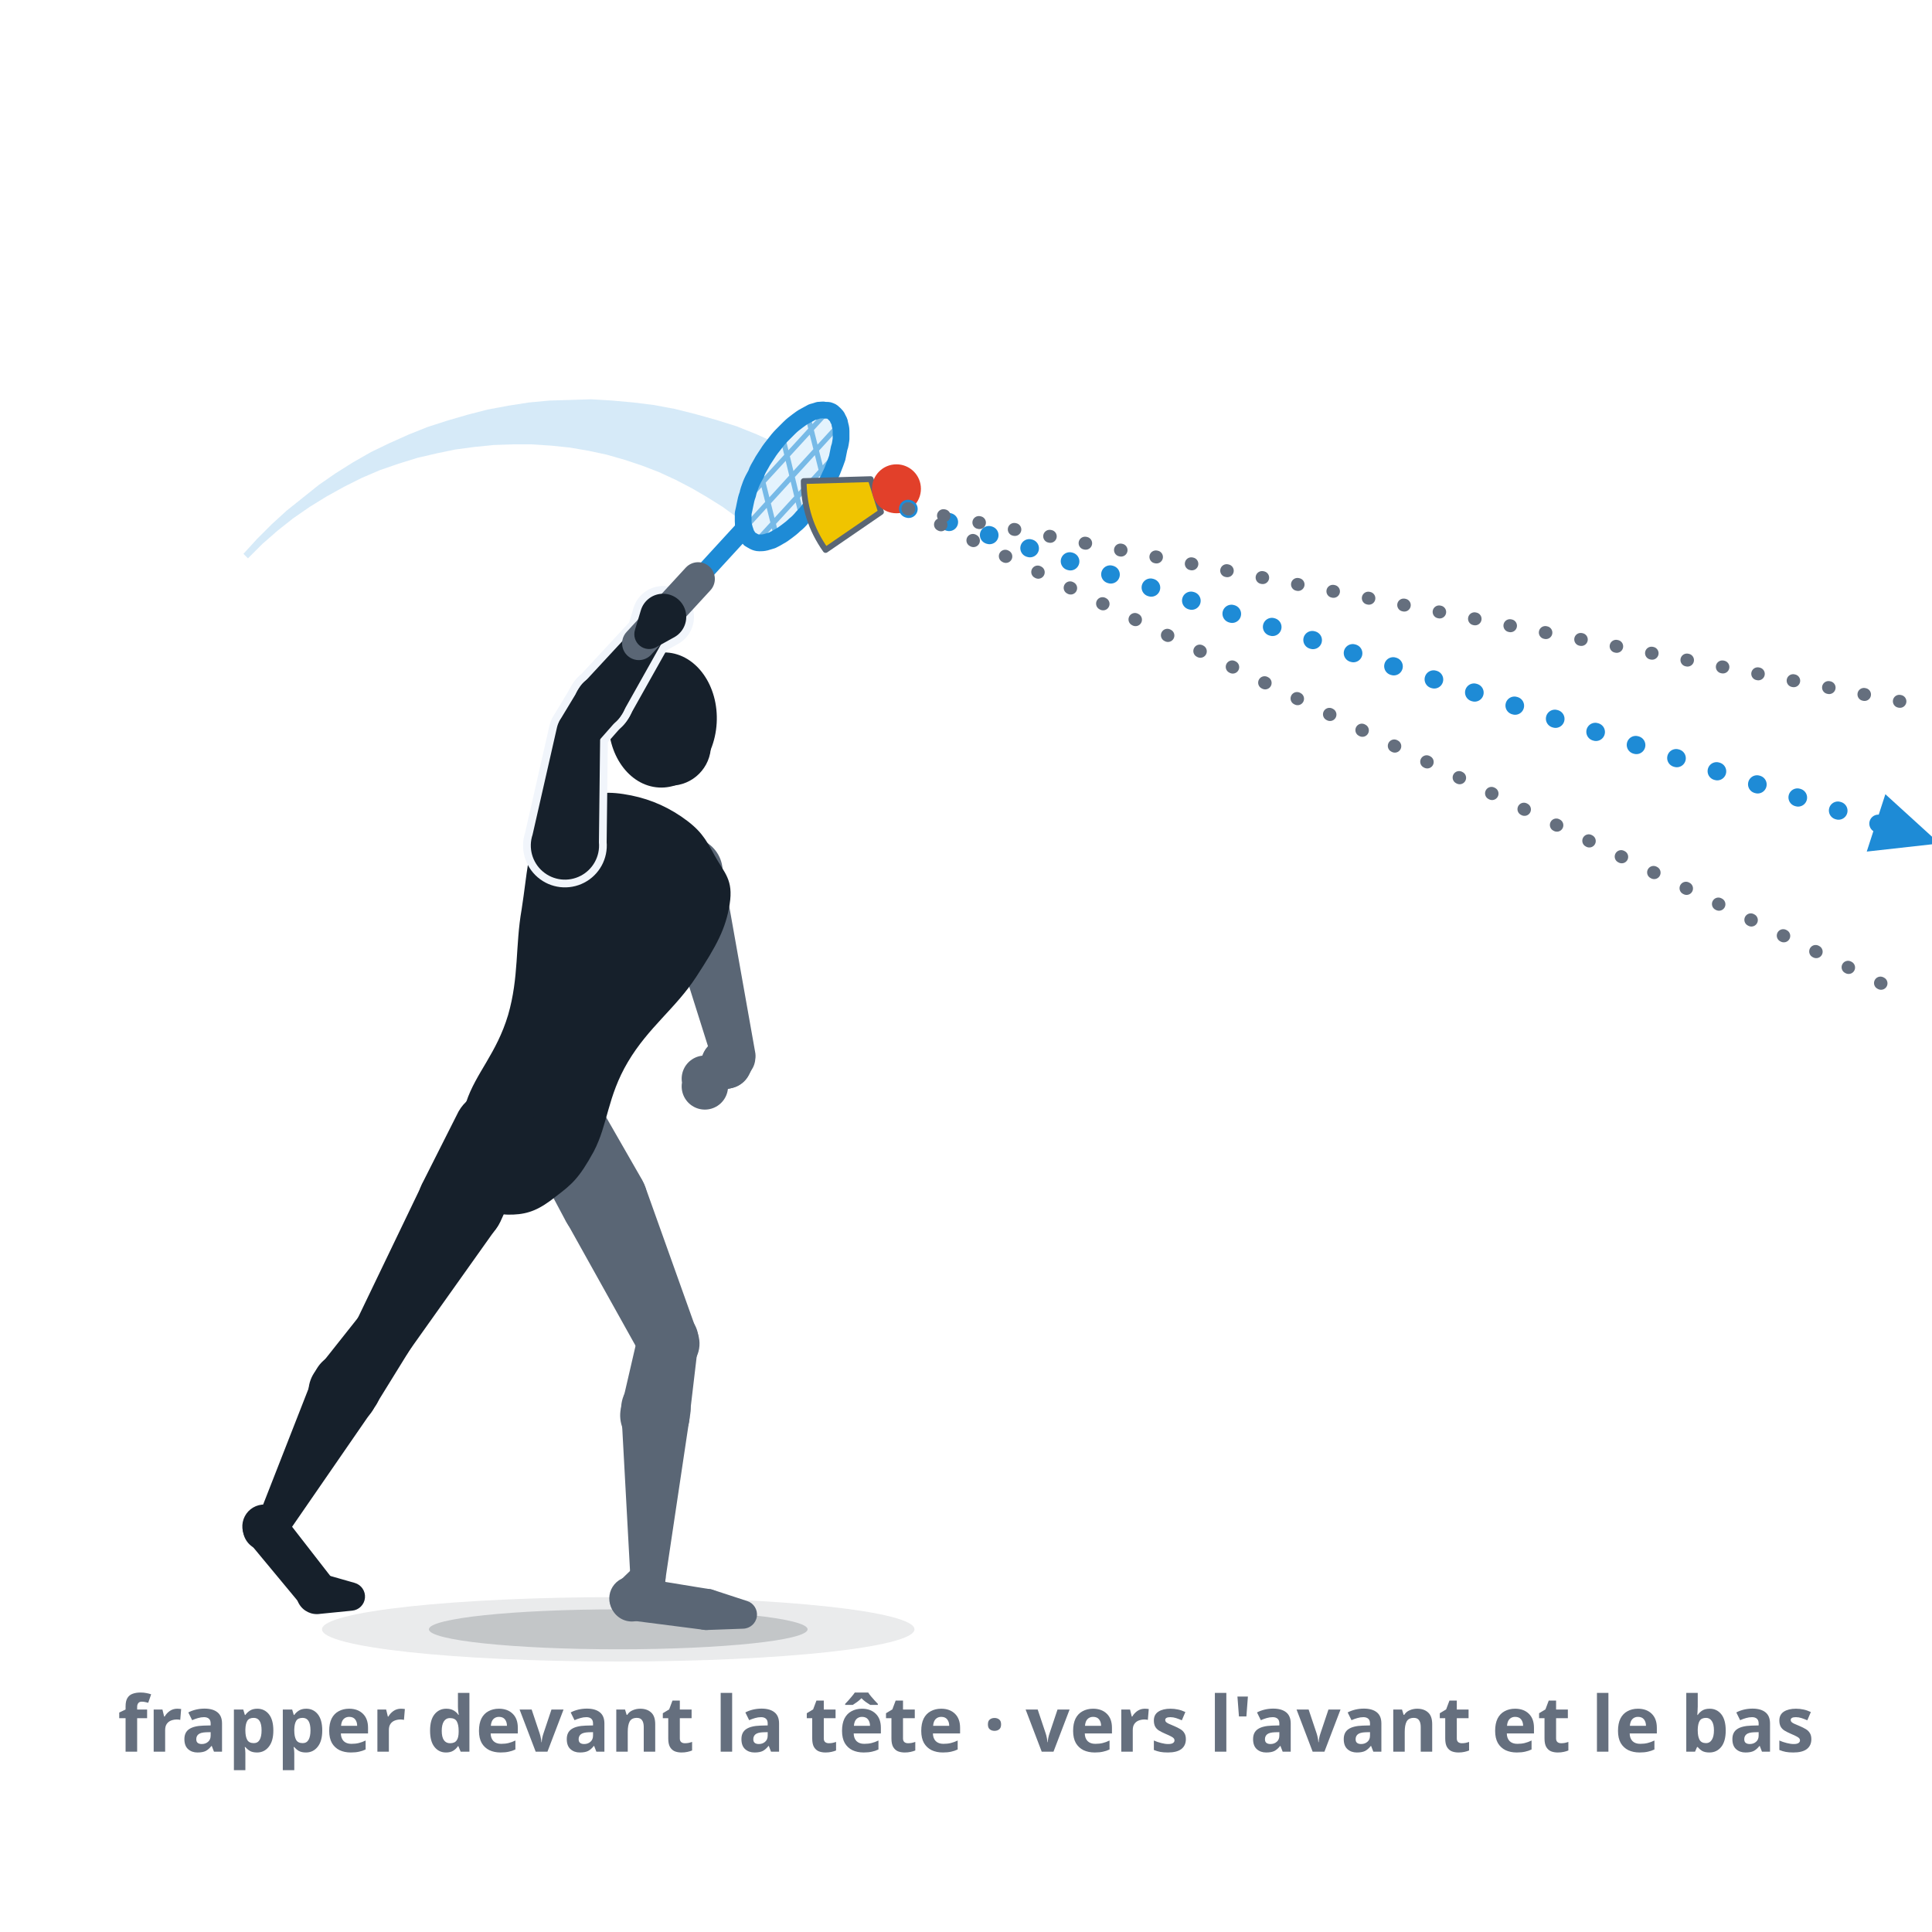
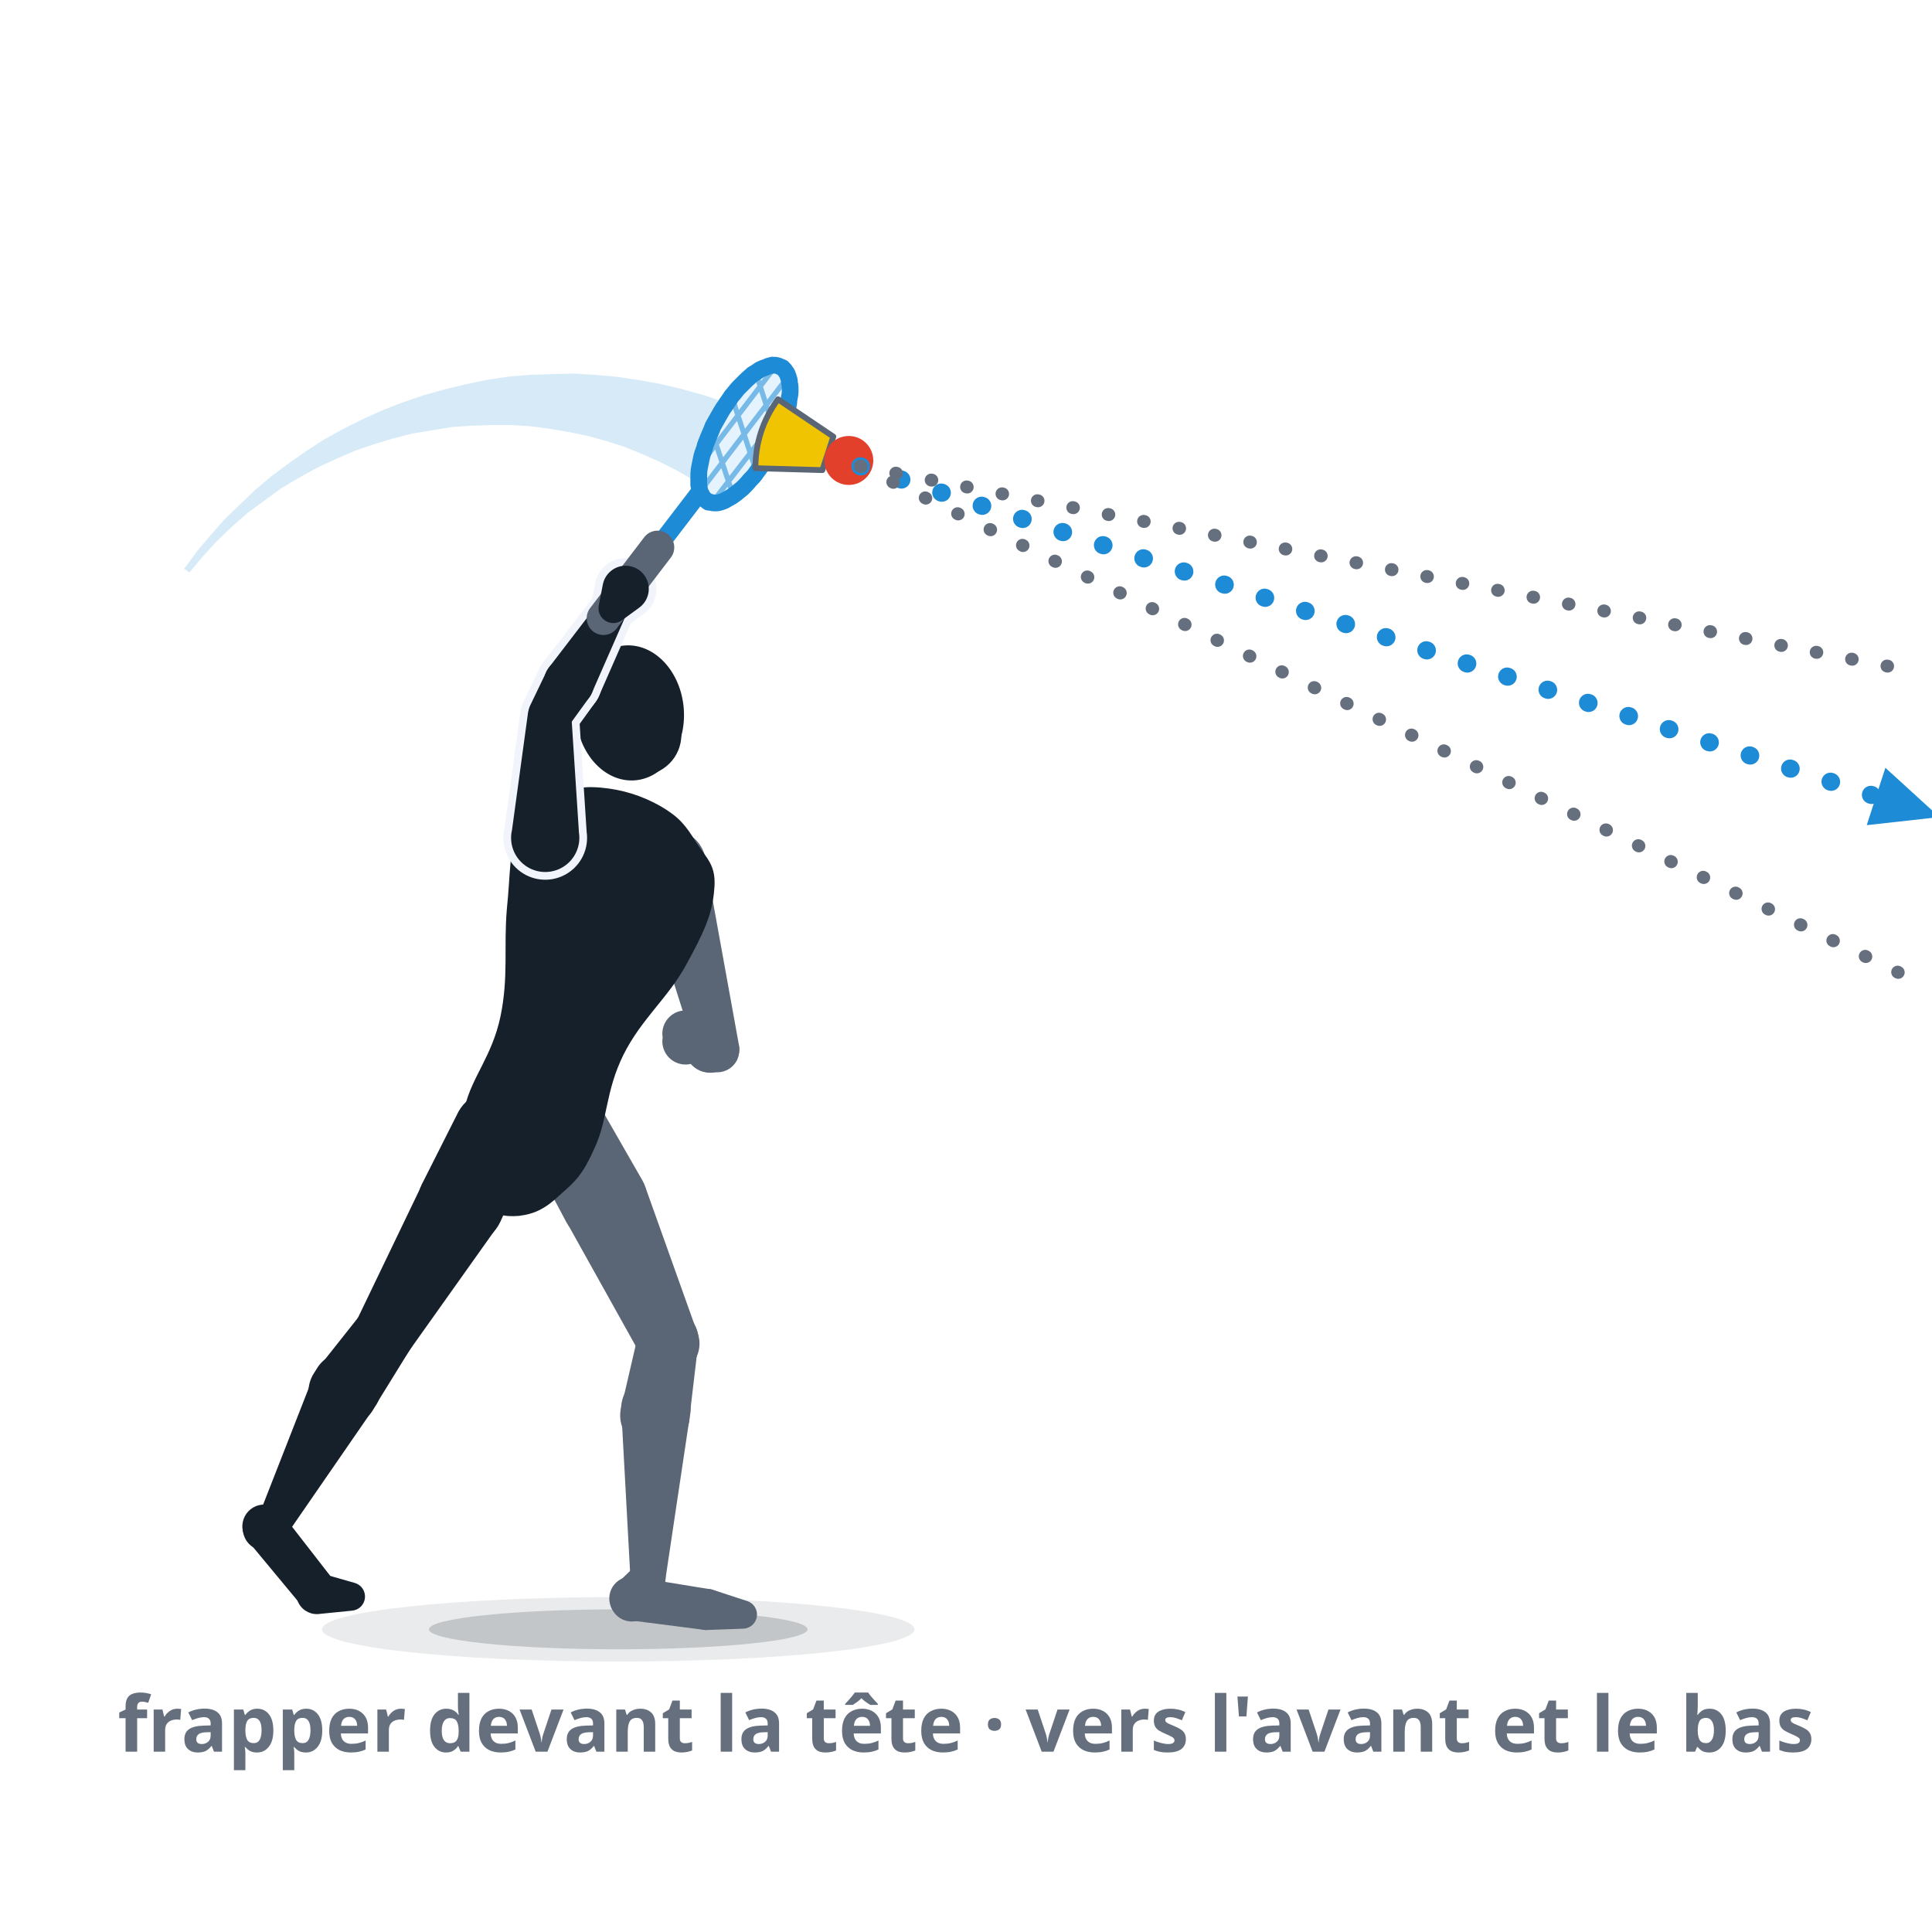
- <svg xmlns="http://www.w3.org/2000/svg" viewBox="0 0 300 300" role="img" data-quelle="figuren" aria-label="Le smash : le même joueur que pour le dégagement, mais le point de frappe est plus en avant, devant la tête au-dessus de l'épaule avant. Le tamis est fermé, le haut du corps bascule vers l'avant, le poids est sur la jambe avant. La trajectoire part longue, vers l'avant et le bas, dans le terrain adverse ; deux lignes fines à côté montrent d'autres angles.">
+ <svg xmlns="http://www.w3.org/2000/svg" viewBox="0 0 300 300" role="img" data-quelle="figuren" aria-label="Le smash : le même joueur que pour le dégagement, mais le point de frappe est plus en avant, devant la tête au-dessus de l'épaule avant. La surface de frappe est fermée, le haut du corps bascule vers l'avant, le poids est sur la jambe avant. La trajectoire part longue, vers l'avant et le bas, dans le terrain adverse ; deux lignes fines à côté montrent d'autres angles.">
  <style>
    .s-k{fill:var(--tinte,#16202b)}
    .s-f{fill:var(--tinte-2,#5a6675)}
    .s-x{fill:var(--flaeche-2,#f1f5fb);stroke:var(--flaeche-2,#f1f5fb);stroke-width:2.4;stroke-linejoin:round}
    .s-rf{fill:var(--primaer,#38a4f1);opacity:.14}
    .s-rs{fill:none;stroke:var(--primaer-dunkel,#1e8bd6);stroke-width:.8;opacity:.55}
    .s-rr{fill:none;stroke:var(--primaer-dunkel,#1e8bd6);stroke-width:2.6;stroke-linejoin:round}
    .s-rh{fill:none;stroke:var(--primaer-dunkel,#1e8bd6);stroke-width:2.1;stroke-linecap:round;stroke-linejoin:round}
    .s-rsch{fill:none;stroke:var(--primaer-dunkel,#1e8bd6);stroke-width:2.8;stroke-linecap:round}
    .s-rg{fill:none;stroke:var(--tinte-2,#5a6675);stroke-width:5.2;stroke-linecap:round}
    .s-korb{fill:var(--speeder-korb,#f0c400);stroke:var(--tinte-2,#5a6675);stroke-width:.9;stroke-linejoin:round}
    .s-kappe{fill:var(--speeder-kappe,#e2402a)}
    .s-sch{fill:var(--schatten-boden,#16202b2e)}
    .s-schw{fill:var(--schatten-boden,#16202b2e);opacity:.5}
    .s-spur{fill:var(--primaer-dunkel,#1e8bd6);opacity:.18}
    .s-bahn{fill:none;stroke:var(--primaer-dunkel,#1e8bd6);stroke-width:2.8;stroke-dasharray:.1 6.5;stroke-linecap:round}
    .s-bahng{fill:none;stroke:var(--tinte-3,#656f7e);stroke-width:2;stroke-dasharray:.1 5.5;stroke-linecap:round}
    .s-mk{fill:var(--primaer-dunkel,#1e8bd6)}
    .st{fill:var(--tinte-3,#656f7e);font:600 12px/1 system-ui,sans-serif;text-anchor:middle}
  </style>
  <defs>
    <marker id="p011" viewBox="0 0 10 10" markerWidth="4.4" markerHeight="4.4" refX="5" refY="5" orient="auto">
      <path d="M1,1.2 L9.4,5 L1,8.8 Z" class="s-mk" />
    </marker>
  </defs>
  <ellipse class="s-schw" cx="96" cy="253" rx="46" ry="5" />
  <ellipse class="s-sch" cx="96" cy="253" rx="29.4" ry="3.1" />
-   <path class="s-spur" d="M37.8,86L39.9,83.7L42.2,81.4L44.5,79.3L47,77.3L49.5,75.3L52.1,73.5L54.8,71.8L57.6,70.2L60.5,68.8L63.4,67.5L66.4,66.3L69.5,65.3L72.6,64.4L75.7,63.6L78.9,63L82.1,62.5L85.3,62.2L88.6,62.1L91.8,62L95.1,62.2L98.4,62.5L101.6,62.9L104.8,63.5L108,64.3L111.2,65.2L114.4,66.2L117.4,67.4L120.5,68.8L114.4,80.3L112.2,78.7L109.8,77.2L107.4,75.8L104.9,74.5L102.3,73.3L99.7,72.3L97,71.4L94.2,70.6L91.4,70L88.5,69.5L85.6,69.2L82.6,69L79.7,69L76.7,69.1L73.7,69.4L70.7,69.8L67.8,70.4L64.8,71.1L61.9,72L59,73L56.2,74.2L53.4,75.6L50.7,77.1L48.1,78.7L45.5,80.5L43.1,82.4L40.7,84.5L38.5,86.7Z" />
+   <path class="s-spur" d="M28.6,88.3L30.6,85.6L32.7,83.1L34.9,80.6L37.3,78.3L39.7,76L42.2,73.9L44.9,71.9L47.6,70L50.4,68.2L53.3,66.6L56.3,65.1L59.4,63.7L62.5,62.5L65.7,61.4L68.9,60.5L72.2,59.7L75.5,59L78.8,58.5L82.2,58.2L85.6,58.1L89,58L92.3,58.2L95.7,58.5L99.1,59L102.5,59.6L105.8,60.4L109.1,61.3L112.4,62.4L107.4,74.4L105,73L102.4,71.7L99.7,70.5L97,69.4L94.2,68.5L91.3,67.7L88.4,67.1L85.5,66.6L82.5,66.2L79.4,66L76.4,66L73.3,66.1L70.2,66.3L67.2,66.8L64.1,67.3L61,68.1L58,69L55.1,70L52.1,71.3L49.3,72.6L46.4,74.2L43.7,75.8L41.1,77.7L38.5,79.6L36.1,81.7L33.7,84L31.5,86.4L29.4,88.9Z" />
  <g class="s-f">
    <path d="M81.3,177.3L87.9,189.7A6.7,6.7 0 1 0 99.7,183.2L92.7,171A6.5,6.5 0 0 0 81.3,177.3Z" />
    <path d="M88,189.8L99.6,210.6A4.7,4.7 0 0 0 108.2,206.7L100.2,184.3A6.7,6.7 0 1 0 88,189.8Z" />
    <path d="M99.1,207.2L96.6,218A5.4,5.4 0 1 0 107.1,219.8L108.4,208.8A4.7,4.7 0 0 0 99.1,207.2Z" />
    <path d="M96.5,219.5L97.9,245.2A2.7,2.7 0 0 0 103.3,245.4L107.1,220A5.4,5.4 0 1 0 96.5,219.5Z" />
    <path d="M98.7,243.1L95.9,245.8A3.4,3.4 0 1 0 101.2,249.8L103,246.3A2.7,2.7 0 0 0 98.7,243.1Z" />
    <path d="M97.8,251.6L109.5,253.1A3.2,3.2 0 0 0 110.4,246.8L98.8,244.9A3.4,3.4 0 1 0 97.8,251.6Z" />
    <path d="M109.9,253.1L115.4,252.9A2.2,2.2 0 0 0 116,248.6L110.8,246.9A3.2,3.2 0 1 0 109.9,253.1Z" />
  </g>
  <g class="s-f">
-     <path d="M102,137.3L110.8,165.2A3.4,3.4 0 0 0 117.3,163.6L112.2,134.9A5.3,5.3 0 1 0 102,137.3Z" />
-     <path d="M112.8,161L111.4,161.5A3.9,3.9 0 1 0 116.2,167L116.9,165.8A3.4,3.4 0 0 0 112.8,161Z" />
-     <path d="M109.2,163.7L108,166.6A2.3,2.3 0 0 0 110.7,169.7L113.8,168.9A3.9,3.9 0 1 0 109.2,163.7Z" />
+     <path d="M99.5,136.4L108.3,164.2A3.4,3.4 0 0 0 114.8,162.6L109.6,133.9A5.3,5.3 0 1 0 99.5,136.4Z" />
+     <path d="M113.9,160.8L113,159.9A3.9,3.9 0 1 0 110.2,166.5L111.5,166.5A3.4,3.4 0 0 0 113.9,160.8Z" />
+     <path d="M109.8,158.8L107,159.1A2.3,2.3 0 0 0 105.4,162.9L107.2,165.1A3.9,3.9 0 1 0 109.8,158.8Z" />
  </g>
  <g class="s-f">
-     <path d="M105.9,168.1a3.6,3.6 0 1 0 7.1,0a3.6,3.6 0 1 0 -7.1,0Z" />
+     <path d="M102.9,161.1a3.6,3.6 0 1 0 7.1,0a3.6,3.6 0 1 0 -7.1,0Z" />
  </g>
  <g class="s-k">
-     <path d="M105.8,126.8C108.7,128.8 109.5,130.1 111,132.9C112.5,135.6 113.9,136.6 113.3,140.4C112.7,144.2 111.3,146.8 108.1,151.7C104.9,156.6 100.7,159.5 97.5,164.9C94.3,170.3 94.4,174.6 92.2,178.8C89.9,183 88.8,183.9 86.3,185.8C83.8,187.8 82.1,188.5 79.7,188.6C77.3,188.7 75.9,188.2 74.2,186.5C72.6,184.8 71.9,183.2 71.5,180.1C71.1,177 70.9,175.6 72.4,171.1C73.9,166.6 77.1,163.6 78.9,157.6C80.6,151.7 80,146.9 81,141.2C81.9,135.4 81.9,132.2 83.6,128.9C85.2,125.5 86.6,125.5 89.3,124.4C91.9,123.3 93.5,122.8 96.8,123.3C100.1,123.8 103,124.9 105.8,126.8Z" />
+     <path d="M102.6,125.2C105.5,126.9 106.5,128.2 108.1,130.8C109.8,133.4 111.3,134.4 110.9,138.2C110.6,142 109.3,144.8 106.5,149.9C103.7,155 99.6,158.2 96.8,163.8C94,169.5 94.4,173.7 92.4,178.1C90.5,182.4 89.4,183.4 87,185.5C84.7,187.7 83,188.5 80.6,188.8C78.2,189 76.8,188.6 75,187C73.3,185.4 72.4,183.9 71.9,180.8C71.3,177.8 71,176.4 72.2,171.8C73.3,167.2 76.4,164 77.7,157.9C79,151.7 78.2,147.1 78.7,141.2C79.3,135.4 79,132.2 80.5,128.7C81.9,125.3 83.3,125.2 85.9,123.9C88.4,122.6 89.9,122 93.3,122.3C96.6,122.6 99.6,123.5 102.6,125.2Z" />
    <path d="M71.2,172.6L65.5,183.9A6.7,6.7 0 1 0 77.7,189.7L82.9,178.2A6.5,6.5 0 0 0 71.2,172.6Z" />
    <path d="M65.5,184L55.4,205A4.7,4.7 0 0 0 63.5,209.8L77,190.8A6.7,6.7 0 1 0 65.5,184Z" />
    <path d="M56,204.1L49.5,212.3A5.4,5.4 0 1 0 58.2,218.4L63.7,209.5A4.7,4.7 0 0 0 56,204.1Z" />
    <path d="M48.7,213.6L40.4,234.8A2.7,2.7 0 0 0 45.2,237.3L58.1,218.6A5.4,5.4 0 1 0 48.7,213.6Z" />
    <path d="M41.8,233.3L39.9,234.2A3.4,3.4 0 1 0 44.1,239L45.2,237.2A2.7,2.7 0 0 0 41.8,233.3Z" />
    <path d="M38.6,239.4L46.9,249.4A3.2,3.2 0 0 0 51.9,245.5L43.9,235.2A3.4,3.4 0 1 0 38.6,239.4Z" />
    <path d="M49.7,250.6L54.7,250.1A2.2,2.2 0 0 0 55.1,245.8L50.2,244.4A3.2,3.2 0 1 0 49.7,250.6Z" />
  </g>
  <g class="s-k">
-     <ellipse cx="102.9" cy="111.8" rx="8.4" ry="10.5" transform="rotate(3.3 102.9 111.8)" />
-     <path d="M97.8,115.7a6.3,6.3 0 1 0 12.6,0a6.3,6.3 0 1 0 -12.6,0Z" />
+     <ellipse cx="97.8" cy="110.7" rx="8.4" ry="10.5" transform="rotate(-4.1 97.8 110.7)" />
+     <path d="M93.2,114.1a6.3,6.3 0 1 0 12.6,0a6.3,6.3 0 1 0 -12.6,0Z" />
  </g>
  <g class="s-x">
-     <path d="M93,130.8L93.2,113.6A3.4,3.4 0 0 0 86.5,112.9L82.7,129.6A5.3,5.3 0 1 0 93,130.8Z" />
-     <path d="M92.3,115.8L96,111.6A3.9,3.9 0 1 0 89.8,107.1L86.9,111.9A3.4,3.4 0 0 0 92.3,115.8Z" />
-     <path d="M96.5,111L102.9,99.6A2.3,2.3 0 0 0 99.1,96.9L90.3,106.4A3.9,3.9 0 1 0 96.5,111Z" />
-     <path d="M101.9,100.5L104.6,99A3.6,3.6 0 1 0 99.5,94.8L98.6,97.8A2.3,2.3 0 0 0 101.9,100.5Z" />
+     <path d="M89.9,129.3L88.7,110.8A3.4,3.4 0 0 0 82,110.6L79.5,128.9A5.3,5.3 0 1 0 89.9,129.3Z" />
+     <path d="M88.1,113L91.5,108.3A3.9,3.9 0 1 0 84.8,104.4L82.3,109.6A3.4,3.4 0 0 0 88.1,113Z" />
+     <path d="M91.9,107.6L97.3,95.3A2.3,2.3 0 0 0 93.4,93L85.2,103.7A3.9,3.9 0 1 0 91.9,107.6Z" />
+     <path d="M96.6,96.3L99.2,94.4A3.6,3.6 0 1 0 93.6,90.8L93,93.9A2.3,2.3 0 0 0 96.6,96.3Z" />
  </g>
  <g class="s-k">
-     <path d="M93,130.8L93.2,113.6A3.4,3.4 0 0 0 86.5,112.9L82.7,129.6A5.3,5.3 0 1 0 93,130.8Z" />
-     <path d="M92.3,115.8L96,111.6A3.9,3.9 0 1 0 89.8,107.1L86.9,111.9A3.4,3.4 0 0 0 92.3,115.8Z" />
-     <path d="M96.5,111L102.9,99.6A2.3,2.3 0 0 0 99.1,96.9L90.3,106.4A3.9,3.9 0 1 0 96.5,111Z" />
+     <path d="M89.9,129.3L88.7,110.8A3.4,3.4 0 0 0 82,110.6L79.5,128.9A5.3,5.3 0 1 0 89.9,129.3Z" />
+     <path d="M88.1,113L91.5,108.3A3.9,3.9 0 1 0 84.8,104.4L82.3,109.6A3.4,3.4 0 0 0 88.1,113Z" />
+     <path d="M91.9,107.6L97.3,95.3A2.3,2.3 0 0 0 93.4,93L85.2,103.7A3.9,3.9 0 1 0 91.9,107.6Z" />
  </g>
-   <path class="s-rf" d="M130.4,65.8C130.5,66.2 130.6,66.5 130.6,66.9C130.6,67.3 130.6,67.8 130.6,68.2C130.5,68.7 130.5,69.1 130.3,69.6C130.2,70.1 130.1,70.6 130,71.1C129.8,71.7 129.6,72.2 129.4,72.7C129.2,73.3 128.9,73.8 128.7,74.3C128.4,74.9 128.1,75.4 127.8,76C127.5,76.5 127.2,77 126.8,77.5C126.5,78 126.1,78.5 125.7,79C125.4,79.5 125,79.9 124.6,80.3C124.2,80.8 123.8,81.2 123.4,81.5C123,81.9 122.6,82.2 122.2,82.5C121.8,82.8 121.4,83.1 121,83.3C120.7,83.5 120.3,83.7 119.9,83.9C119.6,84 119.2,84.1 118.9,84.2C118.5,84.3 118.2,84.3 117.9,84.3C117.6,84.3 117.3,84.2 117.1,84.1C116.9,84 116.6,83.8 116.4,83.7C116.2,83.5 116.1,83.2 115.9,83C115.8,82.7 115.7,82.4 115.6,82.1C115.5,81.7 115.4,81.4 115.4,81C115.4,80.6 115.4,80.2 115.4,79.7C115.5,79.3 115.6,78.8 115.7,78.3C115.8,77.8 115.9,77.3 116.1,76.8C116.2,76.3 116.4,75.7 116.6,75.2C116.8,74.7 117.1,74.1 117.4,73.6C117.6,73 117.9,72.5 118.2,72C118.5,71.4 118.9,70.9 119.2,70.4C119.5,69.9 119.9,69.4 120.3,68.9C120.6,68.5 121,68 121.4,67.6C121.8,67.2 122.2,66.8 122.6,66.4C123,66 123.4,65.7 123.8,65.4C124.2,65.1 124.6,64.8 125,64.6C125.4,64.4 125.7,64.2 126.1,64C126.5,63.9 126.8,63.8 127.1,63.7C127.5,63.7 127.8,63.6 128.1,63.7C128.4,63.7 128.7,63.7 128.9,63.8C129.2,63.9 129.4,64.1 129.6,64.3C129.8,64.5 130,64.7 130.1,65C130.2,65.2 130.4,65.5 130.4,65.8Z" />
-   <path class="s-rs" d="M116.2,77.3L128.2,64.2M116.1,81.5L129.9,66.4M117.8,83.7L129.8,70.6M118,73L120.5,83M121.6,68.2L124.4,79.8M125.5,64.9L128,74.9" />
-   <path class="s-rh" d="M115.4,79L115.1,82.6L116.7,84.1" />
-   <path class="s-rsch" d="M108.4,89.9L115.1,82.6" />
-   <path class="s-rr" d="M130.4,65.8C130.5,66.2 130.6,66.5 130.6,66.9C130.6,67.3 130.6,67.8 130.6,68.2C130.5,68.7 130.5,69.1 130.3,69.6C130.2,70.1 130.1,70.6 130,71.1C129.8,71.7 129.6,72.2 129.4,72.7C129.2,73.3 128.9,73.8 128.7,74.3C128.4,74.9 128.1,75.4 127.8,76C127.5,76.5 127.2,77 126.8,77.5C126.5,78 126.1,78.5 125.7,79C125.4,79.5 125,79.9 124.6,80.3C124.2,80.8 123.8,81.2 123.4,81.5C123,81.9 122.6,82.2 122.2,82.5C121.8,82.8 121.4,83.1 121,83.3C120.7,83.5 120.3,83.7 119.9,83.9C119.6,84 119.2,84.1 118.9,84.2C118.5,84.3 118.2,84.3 117.9,84.3C117.6,84.3 117.3,84.2 117.1,84.1C116.9,84 116.6,83.8 116.4,83.7C116.2,83.5 116.1,83.2 115.9,83C115.8,82.7 115.7,82.4 115.6,82.1C115.5,81.7 115.4,81.4 115.4,81C115.4,80.6 115.4,80.2 115.4,79.7C115.5,79.3 115.6,78.8 115.7,78.3C115.8,77.8 115.9,77.3 116.1,76.8C116.2,76.3 116.4,75.7 116.6,75.2C116.8,74.7 117.1,74.1 117.4,73.6C117.6,73 117.9,72.5 118.2,72C118.5,71.4 118.9,70.9 119.2,70.4C119.5,69.9 119.9,69.4 120.3,68.9C120.6,68.5 121,68 121.4,67.6C121.8,67.2 122.2,66.8 122.6,66.4C123,66 123.4,65.7 123.8,65.4C124.2,65.1 124.6,64.8 125,64.6C125.4,64.4 125.7,64.2 126.1,64C126.5,63.9 126.8,63.8 127.1,63.7C127.5,63.7 127.8,63.6 128.1,63.7C128.4,63.7 128.7,63.7 128.9,63.8C129.2,63.9 129.4,64.1 129.6,64.3C129.8,64.5 130,64.7 130.1,65C130.2,65.2 130.4,65.5 130.4,65.8Z" />
-   <path class="s-rg" d="M99.2,99.9L108.4,89.9" />
+   <path class="s-rf" d="M122.4,58.5C122.5,58.8 122.6,59.1 122.6,59.5C122.7,59.9 122.7,60.3 122.7,60.7C122.7,61.2 122.6,61.6 122.5,62.1C122.5,62.6 122.4,63.1 122.2,63.6C122.1,64.2 122,64.7 121.8,65.3C121.6,65.8 121.4,66.4 121.2,66.9C120.9,67.5 120.7,68 120.4,68.6C120.1,69.2 119.8,69.7 119.5,70.2C119.2,70.8 118.9,71.3 118.6,71.8C118.2,72.3 117.9,72.8 117.5,73.3C117.2,73.8 116.8,74.2 116.4,74.6C116.1,75 115.7,75.4 115.3,75.8C114.9,76.1 114.6,76.4 114.2,76.7C113.8,77 113.5,77.2 113.1,77.4C112.8,77.6 112.4,77.8 112.1,77.9C111.8,78 111.5,78.1 111.2,78.1C110.9,78.1 110.6,78.1 110.4,78C110.1,78 109.9,77.9 109.7,77.7C109.5,77.6 109.3,77.4 109.1,77.1C109,76.9 108.8,76.6 108.7,76.3C108.6,76 108.6,75.7 108.5,75.3C108.5,74.9 108.5,74.5 108.5,74.1C108.5,73.7 108.5,73.2 108.6,72.7C108.7,72.2 108.8,71.7 108.9,71.2C109,70.7 109.2,70.1 109.4,69.6C109.5,69 109.8,68.5 110,67.9C110.2,67.4 110.5,66.8 110.7,66.2C111,65.7 111.3,65.1 111.6,64.6C111.9,64.1 112.2,63.5 112.6,63C112.9,62.5 113.3,62 113.6,61.5C114,61.1 114.3,60.6 114.7,60.2C115.1,59.8 115.5,59.4 115.8,59.1C116.2,58.7 116.6,58.4 116.9,58.1C117.3,57.9 117.7,57.6 118,57.4C118.4,57.2 118.7,57.1 119,57C119.3,56.8 119.7,56.8 119.9,56.7C120.2,56.7 120.5,56.7 120.8,56.8C121,56.9 121.3,57 121.5,57.1C121.7,57.3 121.9,57.5 122,57.7C122.2,57.9 122.3,58.2 122.4,58.5Z" />
+   <path class="s-rs" d="M109.1,71.7L120.1,57.3M109.2,75.7L121.9,59.1M111,77.5L122,63.2M110.6,67.2L113.7,76.5M113.8,62.1L117.3,72.8M117.5,58.3L120.5,67.6" />
+   <path class="s-rh" d="M108.4,73.5L108.3,76.9L109.9,78.2" />
+   <path class="s-rsch" d="M102.1,85L108.3,76.9" />
+   <path class="s-rr" d="M122.4,58.5C122.5,58.8 122.6,59.1 122.6,59.5C122.7,59.9 122.7,60.3 122.7,60.7C122.7,61.2 122.6,61.6 122.5,62.1C122.5,62.6 122.4,63.1 122.2,63.6C122.1,64.2 122,64.7 121.8,65.3C121.6,65.8 121.4,66.4 121.2,66.9C120.9,67.5 120.7,68 120.4,68.6C120.1,69.2 119.8,69.7 119.5,70.2C119.2,70.8 118.9,71.3 118.6,71.8C118.2,72.3 117.9,72.8 117.5,73.3C117.2,73.8 116.8,74.2 116.4,74.6C116.1,75 115.7,75.4 115.3,75.8C114.9,76.1 114.6,76.4 114.2,76.7C113.8,77 113.5,77.2 113.1,77.4C112.8,77.6 112.4,77.8 112.1,77.9C111.8,78 111.5,78.1 111.2,78.1C110.9,78.1 110.6,78.1 110.4,78C110.1,78 109.9,77.9 109.7,77.7C109.5,77.6 109.3,77.4 109.1,77.1C109,76.9 108.8,76.6 108.7,76.3C108.6,76 108.6,75.7 108.5,75.3C108.5,74.9 108.5,74.5 108.5,74.1C108.5,73.7 108.5,73.2 108.6,72.7C108.7,72.2 108.8,71.7 108.9,71.2C109,70.7 109.2,70.1 109.4,69.6C109.5,69 109.8,68.5 110,67.9C110.2,67.4 110.5,66.8 110.7,66.2C111,65.7 111.3,65.1 111.6,64.6C111.9,64.1 112.2,63.5 112.6,63C112.9,62.5 113.3,62 113.6,61.5C114,61.1 114.3,60.6 114.7,60.2C115.1,59.8 115.5,59.4 115.8,59.1C116.2,58.7 116.6,58.4 116.9,58.1C117.3,57.9 117.7,57.6 118,57.4C118.4,57.2 118.7,57.1 119,57C119.3,56.8 119.7,56.8 119.9,56.7C120.2,56.7 120.5,56.7 120.8,56.8C121,56.9 121.3,57 121.5,57.1C121.7,57.3 121.9,57.5 122,57.7C122.2,57.9 122.3,58.2 122.4,58.5Z" />
+   <path class="s-rg" d="M93.7,96L102.1,85" />
  <g class="s-k">
-     <path d="M101.9,100.5L104.6,99A3.6,3.6 0 1 0 99.5,94.8L98.6,97.8A2.3,2.3 0 0 0 101.9,100.5Z" />
+     <path d="M96.6,96.3L99.2,94.4A3.6,3.6 0 1 0 93.6,90.8L93,93.9A2.3,2.3 0 0 0 96.6,96.3Z" />
  </g>
-   <path class="s-korb" d="M136.8,79.5L128.2,85.4Q124.8,80.6 124.8,74.7L135.2,74.4Z" />
-   <path class="s-kappe" d="M135.4,75.9a3.8,3.8 0 1 0 7.6,0a3.8,3.8 0 1 0 -7.6,0Z" />
-   <path class="s-bahn" d="M141,79 L296,129.3" marker-end="url(#p011)" />
-   <path class="s-bahng" d="M141,79 L296,109.1" />
-   <path class="s-bahng" d="M141,79 L296,154.6" />
+   <path class="s-korb" d="M127.7,73L117.3,72.7Q117.3,66.8 120.8,62L129.4,67.8Z" />
+   <path class="s-kappe" d="M128,71.5a3.8,3.8 0 1 0 7.6,0a3.8,3.8 0 1 0 -7.6,0Z" />
+   <path class="s-bahn" d="M133.6,72.4 L296,125.2" marker-end="url(#p011)" />
+   <path class="s-bahng" d="M133.6,72.4 L296,104" />
+   <path class="s-bahng" d="M133.6,72.4 L296,151.6" />
  <text class="st" x="150" y="272">frapper devant la tête · vers l'avant et le bas</text>
</svg>
